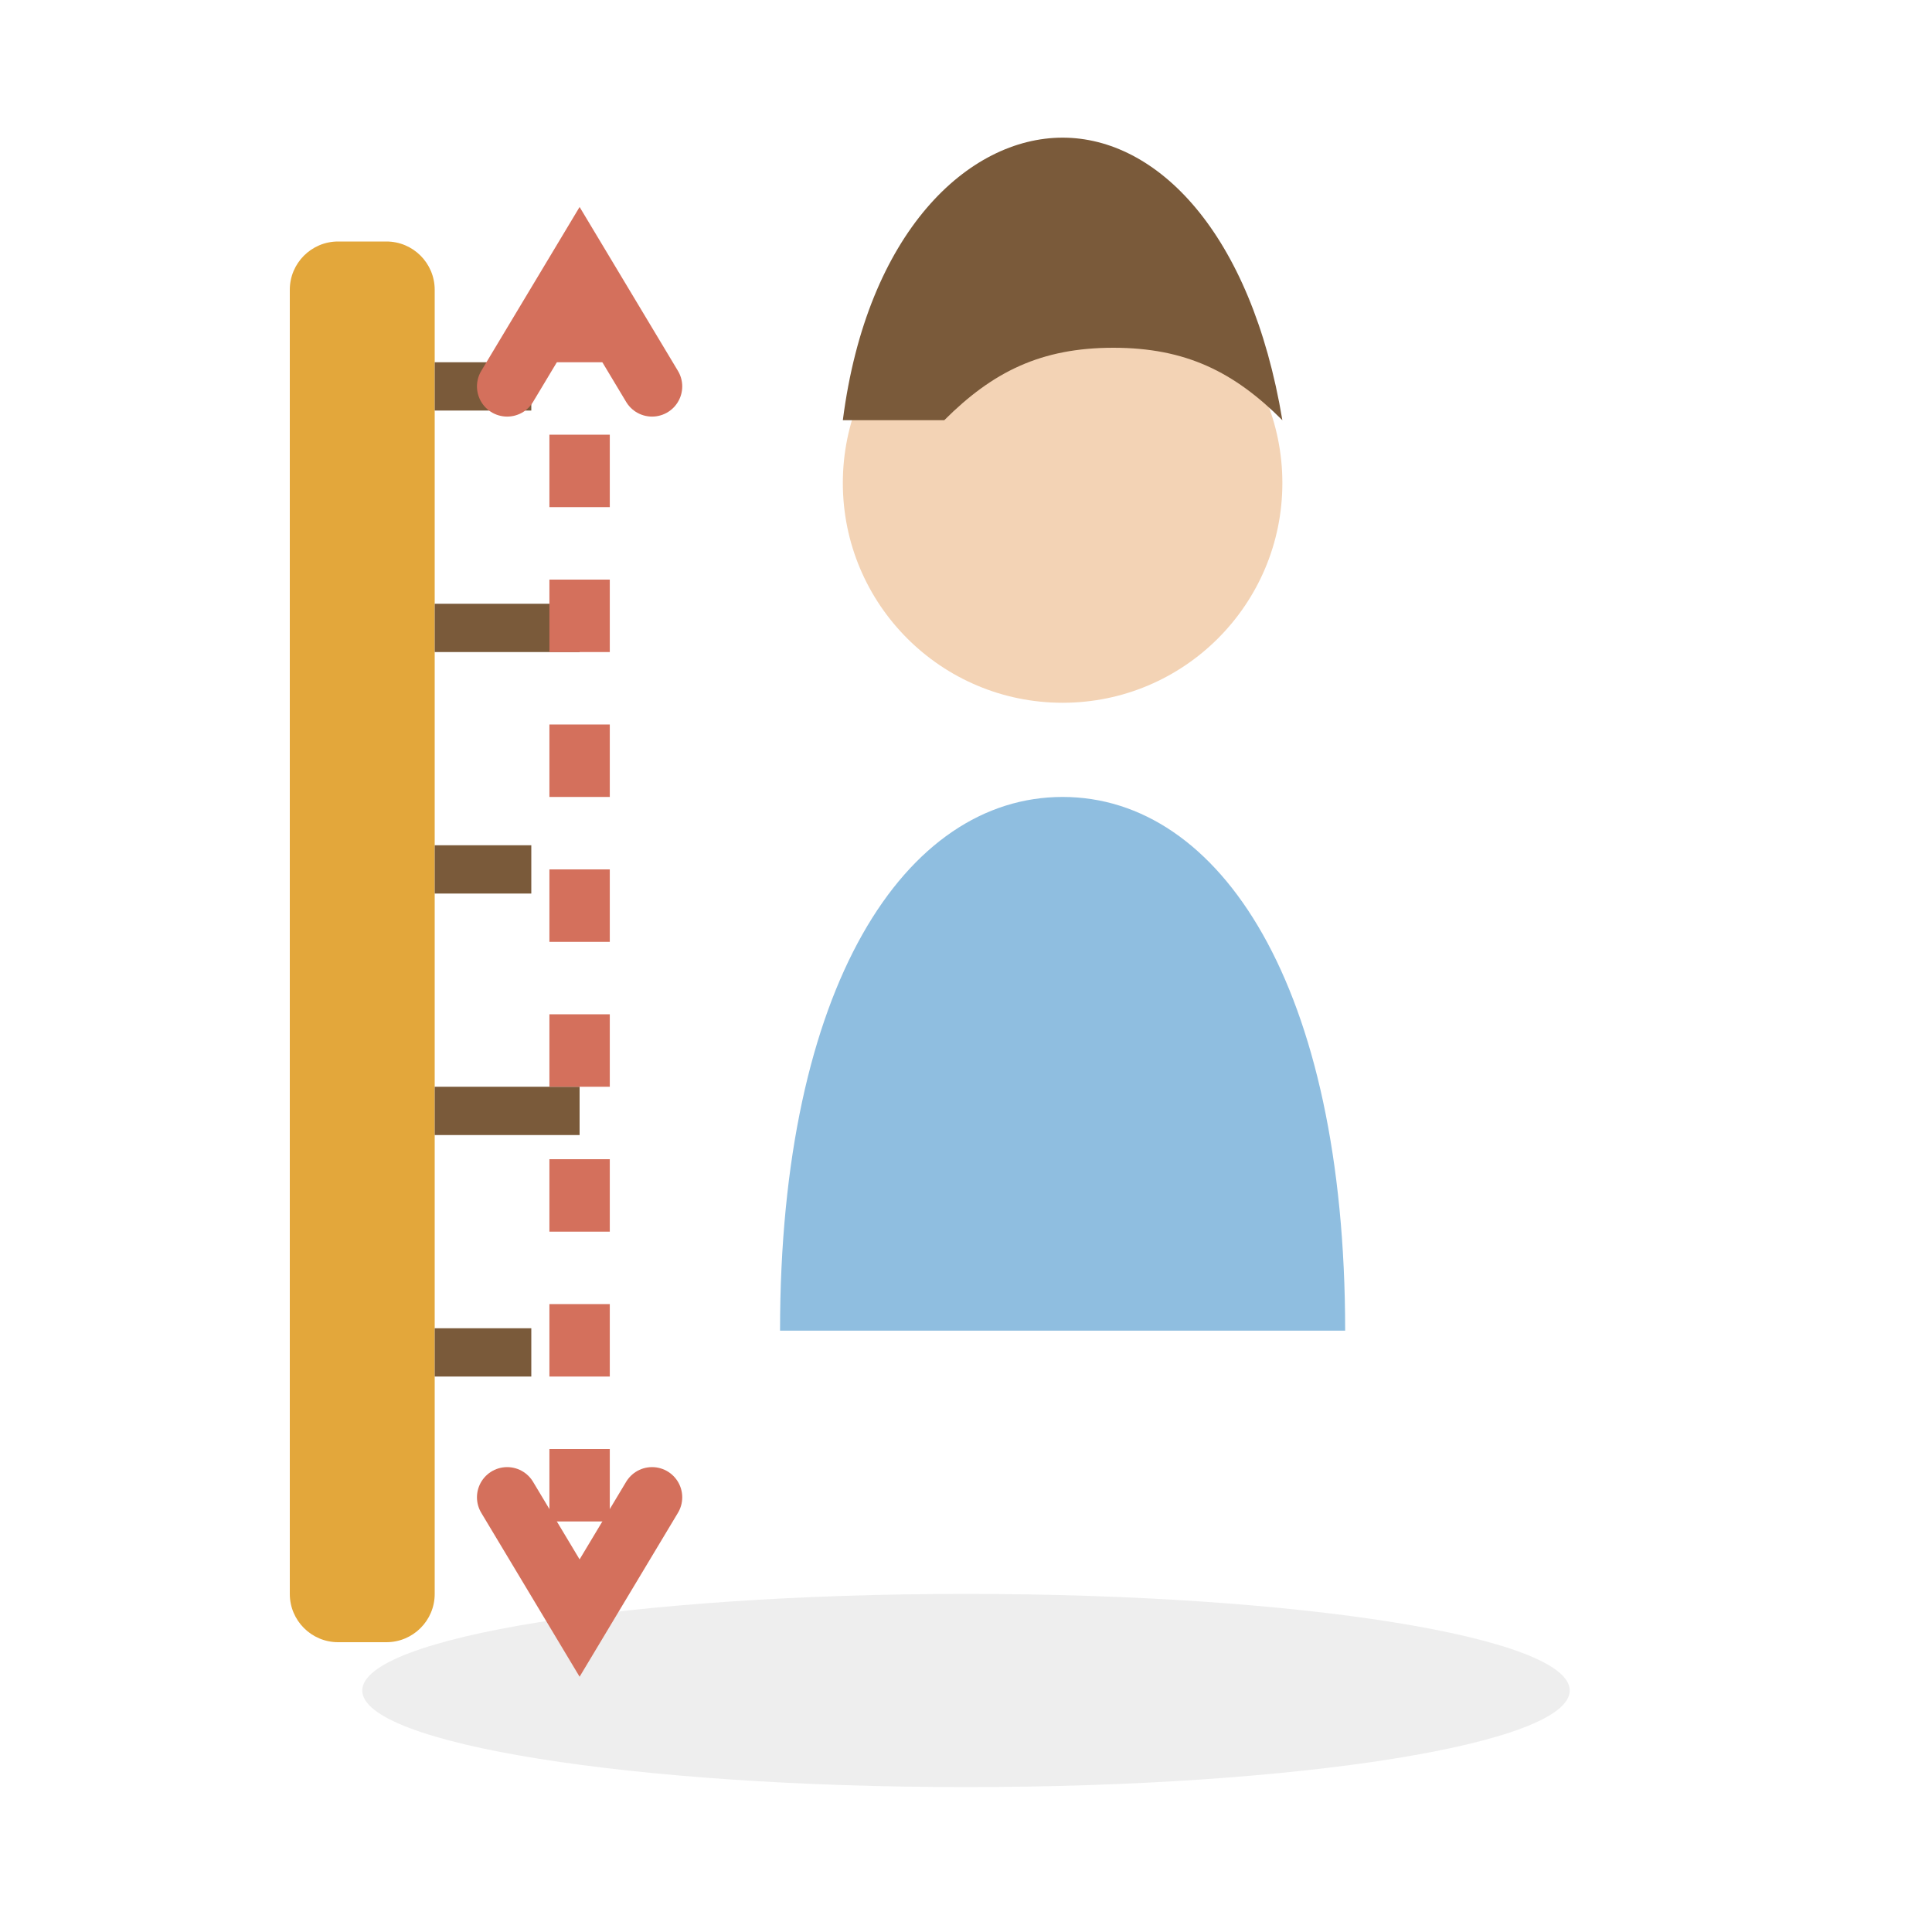
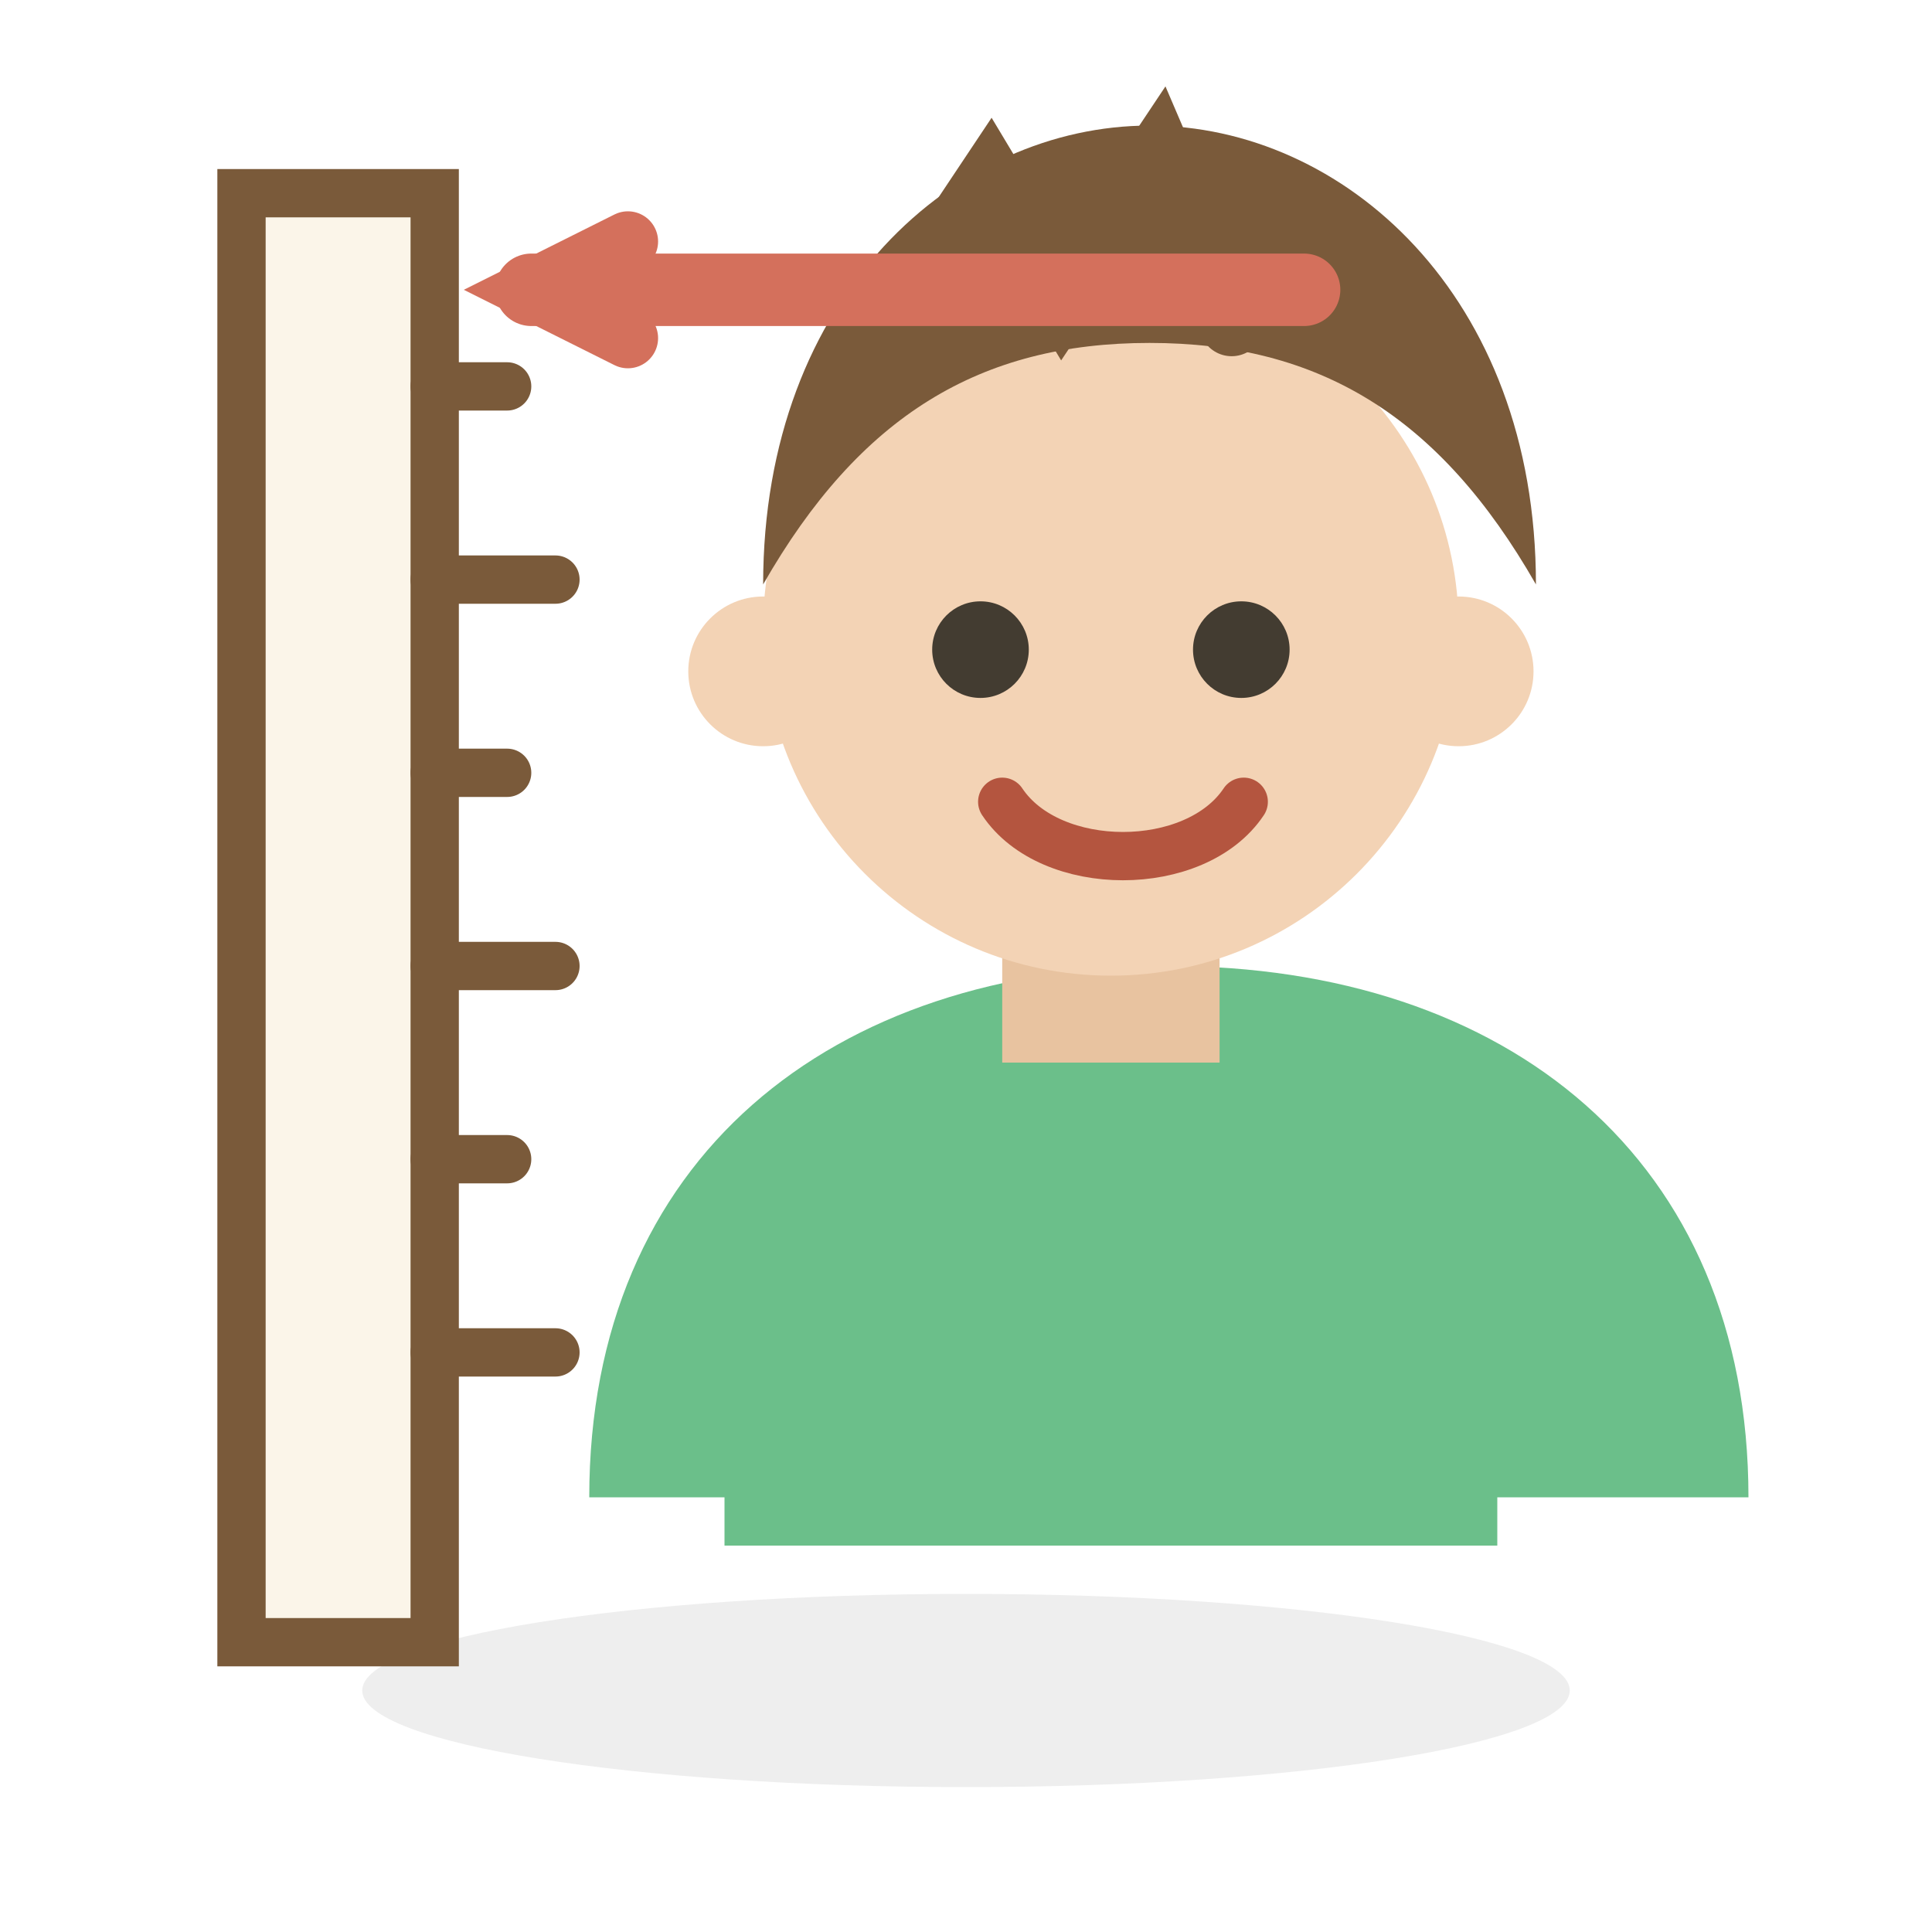
<svg xmlns="http://www.w3.org/2000/svg" viewBox="0 0 80 80" width="80" height="80" role="img" aria-label="키">
  <ellipse cx="40" cy="70" rx="25" ry="4" fill="#000" opacity=".07" />
-   <circle cx="44" cy="20" r="9.1" fill="#F3D3B5" />
-   <path d="M32.3 55.1c0-14.3 5.2-22.1 11.7-22.1s11.7 7.8 11.7 22.1z" fill="#8FBEE0" />
-   <path d="M34.9 17.4c1-7.8 5.2-11.7 9.1-11.7s7.8 3.9 9.1 11.7c-2-2-4-3-7-3s-5 1-7 3z" fill="#7A5A3A" />
-   <rect x="12" y="10" width="6" height="58" rx="2" fill="#E3A73B" />
-   <g stroke="#7A5A3A" stroke-width="2">
-     <path d="M18 16h4M18 26h6M18 36h4M18 46h6M18 56h4" />
+   <rect x="10" y="8" width="8" height="60" fill="#FBF5E9" />
+   <rect x="10" y="8" width="8" height="60" fill="none" stroke="#7A5A3A" stroke-width="2" />
+   <g stroke="#7A5A3A" stroke-width="2" stroke-linecap="round">
+     <path d="M18 16h3M18 24h5M18 32h3M18 40h5M18 48h3M18 56h5" />
  </g>
-   <path d="M24 12v54" stroke="#D4705C" stroke-width="2.5" stroke-dasharray="3 3" />
-   <path d="M21 16l3-5 3 5M21 62l3 5 3-5" stroke="#D4705C" stroke-width="2.5" fill="none" stroke-linecap="round" />
+   <path d="M24.4 62.0c0-14 10-22 24-22s24 8 24 22z" fill="#6BBF8A" />
+   <rect x="41.5" y="35.0" width="9.0" height="9.0" fill="#E8C3A0" />
+   <circle cx="46" cy="26" r="14.4" fill="#F3D3B5" />
+   <circle cx="31.6" cy="27.8" r="3.1" fill="#F3D3B5" />
+   <circle cx="60.4" cy="27.8" r="3.1" fill="#F3D3B5" />
+   <path d="M31.6 24.2c0-12 8-19 16-19s16 7 16 19c-4-7-9-10-16-10s-12 3-16 10z" fill="#7A5A3A" />
+   <path d="M37.0 13.4l4-6 3 5 4-6 3 7" stroke="#7A5A3A" stroke-width="2.7" stroke-linecap="round" fill="none" />
+   <circle cx="40.6" cy="26.9" r="2.0" fill="#433C31" />
+   <circle cx="51.4" cy="26.9" r="2.0" fill="#433C31" />
+   <path d="M41.5 33.2c2 3 8 3 10 0" stroke="#B4553F" stroke-width="2.0" stroke-linecap="round" fill="none" />
+   <path d="M22 12h32" stroke="#D4705C" stroke-width="3" stroke-linecap="round" />
+   <path d="M26 10l-4 2 4 2" stroke="#D4705C" stroke-width="2.5" fill="none" stroke-linecap="round" />
+   <path d="M30 64v-6h32v6" fill="#6BBF8A" />
</svg>
